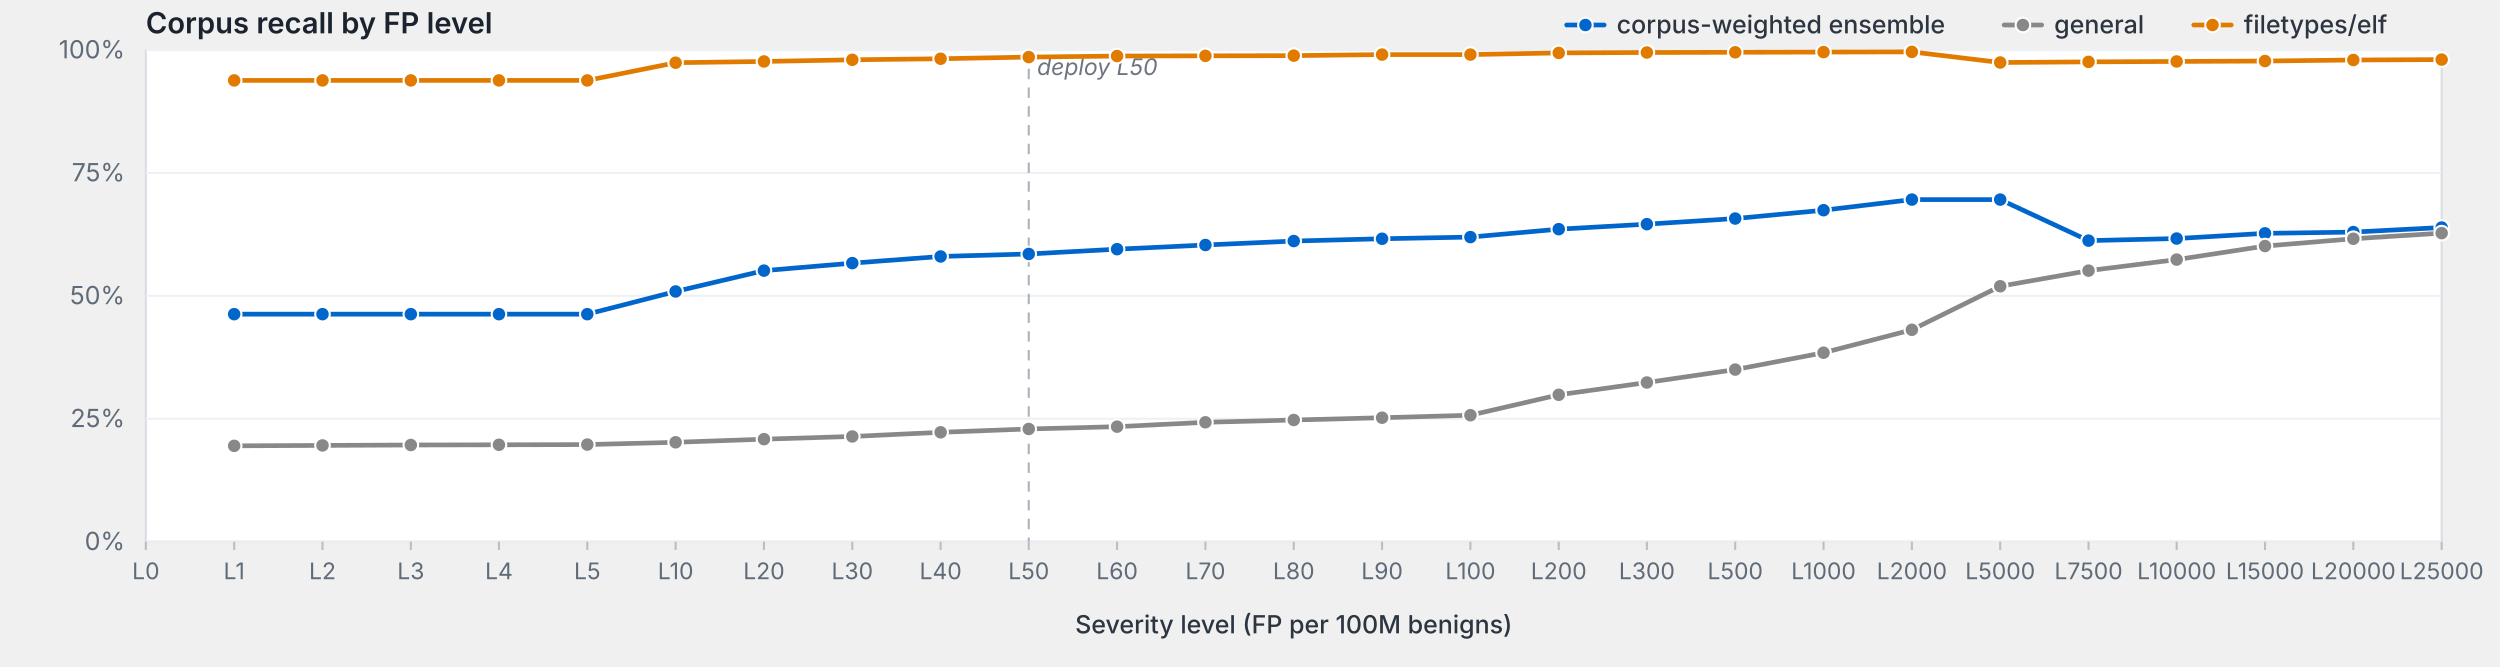
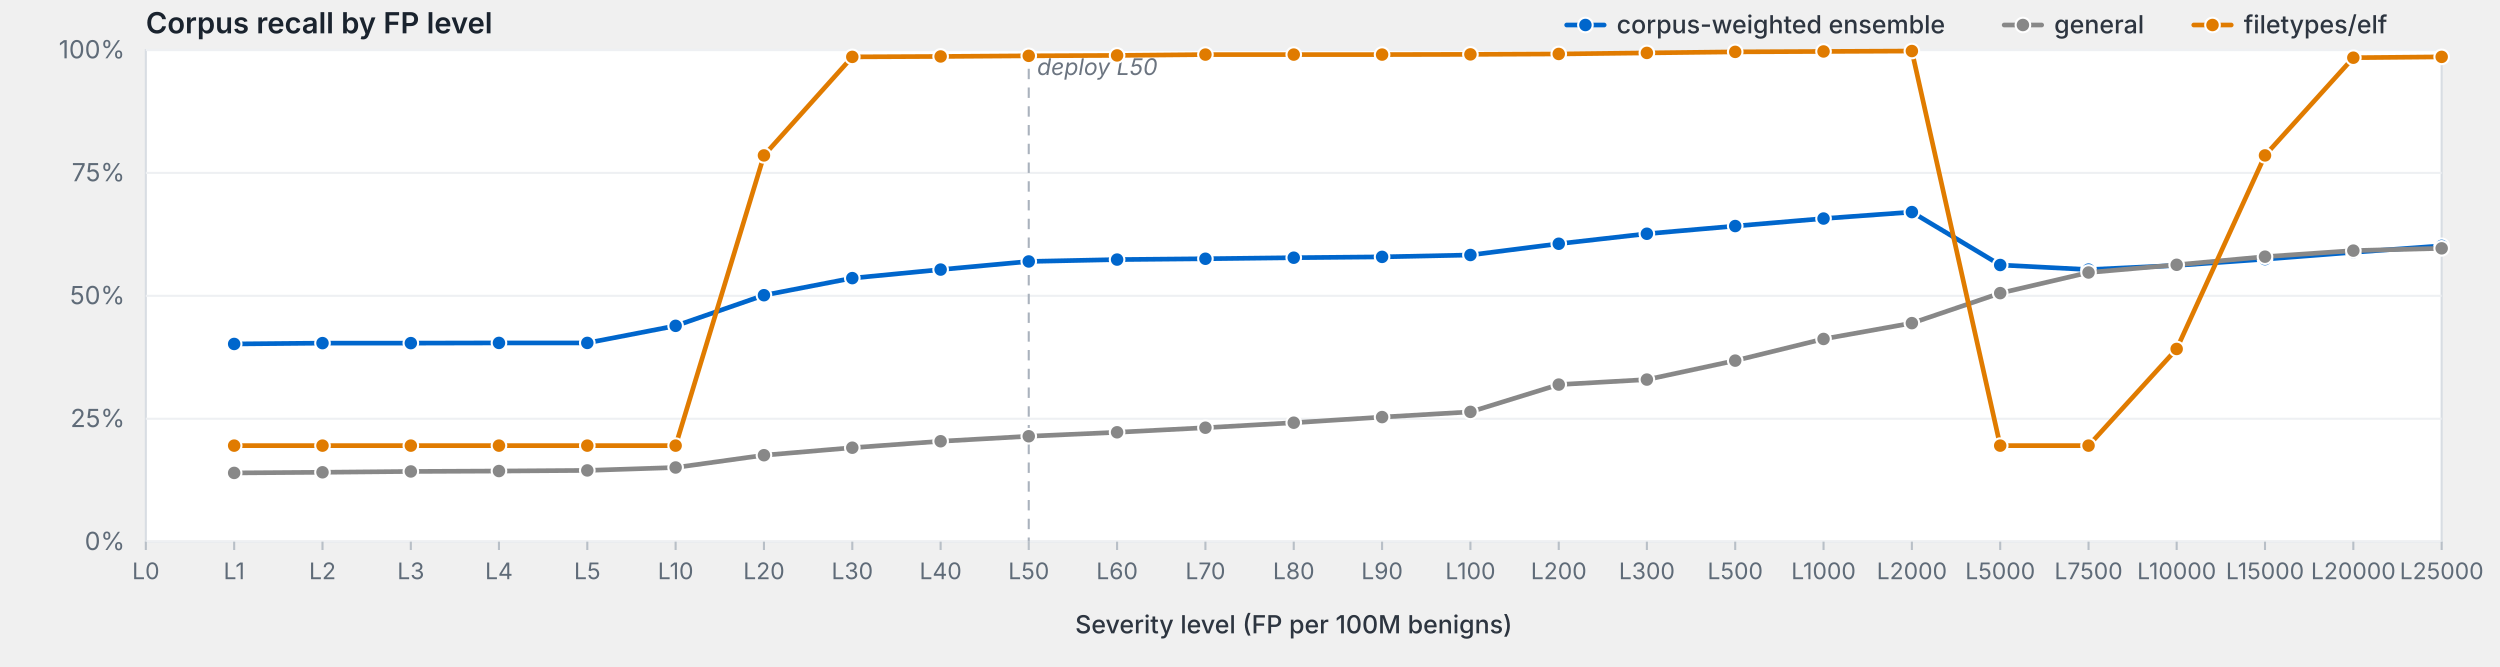
<svg xmlns="http://www.w3.org/2000/svg" viewBox="0 0 1200 320" width="1200" height="320" preserveAspectRatio="xMidYMid meet" role="img" aria-label="Corpus recall by FP level">
  <style>svg { background: #fdfdfd; }.frame { fill: #fff; stroke: #d8dde3; stroke-width: 1; }.grid { stroke: #eef0f3; stroke-width: 1; }.tick { stroke: #b8bfc7; stroke-width: 1; }.axis-label { fill: #5f6b78; font-family: -apple-system, BlinkMacSystemFont, "Segoe UI", system-ui, sans-serif; font-size: 12px; }.x-label { fill: #5f6b78; font-family: -apple-system, BlinkMacSystemFont, "Segoe UI", system-ui, sans-serif; font-size: 11px; }.axis-title { fill: #2d3540; font-family: -apple-system, BlinkMacSystemFont, "Segoe UI", system-ui, sans-serif; font-size: 12px; font-weight: 500; }.title { fill: #1a232e; font-family: -apple-system, BlinkMacSystemFont, "Segoe UI", system-ui, sans-serif; font-size: 14px; font-weight: 600; }.deploy-marker { stroke: #aab2bd; stroke-width: 1; stroke-dasharray: 5,4; }.deploy-label { fill: #6b7480; font-family: -apple-system, BlinkMacSystemFont, "Segoe UI", system-ui, sans-serif; font-size: 11px; font-style: italic; }.curve { fill: none; stroke-width: 2.25; stroke-linejoin: round; stroke-linecap: round; }.marker { stroke: #fff; stroke-width: 1; }.legend-text { fill: #2d3540; font-family: -apple-system, BlinkMacSystemFont, "Segoe UI", system-ui, sans-serif; font-size: 12px; font-weight: 500; }</style>
  <text class="title" x="70" y="16">Corpus recall by FP level</text>
  <rect class="frame" x="70" y="24" width="1102" height="236" />
  <line class="grid" x1="70" y1="260.0" x2="1172" y2="260.0" />
  <text class="axis-label" x="60" y="264.0" text-anchor="end">0%</text>
  <line class="grid" x1="70" y1="201.0" x2="1172" y2="201.0" />
  <text class="axis-label" x="60" y="205.0" text-anchor="end">25%</text>
  <line class="grid" x1="70" y1="142.0" x2="1172" y2="142.0" />
  <text class="axis-label" x="60" y="146.0" text-anchor="end">50%</text>
  <line class="grid" x1="70" y1="83.0" x2="1172" y2="83.0" />
  <text class="axis-label" x="60" y="87.0" text-anchor="end">75%</text>
  <line class="grid" x1="70" y1="24.0" x2="1172" y2="24.0" />
  <text class="axis-label" x="60" y="28.0" text-anchor="end">100%</text>
  <line class="deploy-marker" x1="493.8" y1="24" x2="493.8" y2="260" />
  <text class="deploy-label" x="497.8" y="36" text-anchor="start">deploy L50</text>
  <line class="tick" x1="70.0" y1="260" x2="70.0" y2="264" />
  <text class="x-label" x="70.0" y="278" text-anchor="middle">L0</text>
  <line class="tick" x1="112.4" y1="260" x2="112.4" y2="264" />
  <text class="x-label" x="112.4" y="278" text-anchor="middle">L1</text>
  <line class="tick" x1="154.8" y1="260" x2="154.8" y2="264" />
  <text class="x-label" x="154.8" y="278" text-anchor="middle">L2</text>
  <line class="tick" x1="197.2" y1="260" x2="197.2" y2="264" />
  <text class="x-label" x="197.2" y="278" text-anchor="middle">L3</text>
  <line class="tick" x1="239.5" y1="260" x2="239.5" y2="264" />
  <text class="x-label" x="239.5" y="278" text-anchor="middle">L4</text>
  <line class="tick" x1="281.9" y1="260" x2="281.9" y2="264" />
  <text class="x-label" x="281.9" y="278" text-anchor="middle">L5</text>
  <line class="tick" x1="324.3" y1="260" x2="324.3" y2="264" />
  <text class="x-label" x="324.3" y="278" text-anchor="middle">L10</text>
  <line class="tick" x1="366.7" y1="260" x2="366.7" y2="264" />
  <text class="x-label" x="366.7" y="278" text-anchor="middle">L20</text>
  <line class="tick" x1="409.1" y1="260" x2="409.1" y2="264" />
  <text class="x-label" x="409.1" y="278" text-anchor="middle">L30</text>
  <line class="tick" x1="451.5" y1="260" x2="451.5" y2="264" />
  <text class="x-label" x="451.5" y="278" text-anchor="middle">L40</text>
  <line class="tick" x1="493.8" y1="260" x2="493.8" y2="264" />
  <text class="x-label" x="493.8" y="278" text-anchor="middle">L50</text>
  <line class="tick" x1="536.2" y1="260" x2="536.2" y2="264" />
  <text class="x-label" x="536.2" y="278" text-anchor="middle">L60</text>
  <line class="tick" x1="578.6" y1="260" x2="578.6" y2="264" />
  <text class="x-label" x="578.6" y="278" text-anchor="middle">L70</text>
  <line class="tick" x1="621.0" y1="260" x2="621.0" y2="264" />
  <text class="x-label" x="621.0" y="278" text-anchor="middle">L80</text>
  <line class="tick" x1="663.4" y1="260" x2="663.4" y2="264" />
  <text class="x-label" x="663.4" y="278" text-anchor="middle">L90</text>
  <line class="tick" x1="705.8" y1="260" x2="705.8" y2="264" />
  <text class="x-label" x="705.8" y="278" text-anchor="middle">L100</text>
  <line class="tick" x1="748.2" y1="260" x2="748.2" y2="264" />
  <text class="x-label" x="748.2" y="278" text-anchor="middle">L200</text>
  <line class="tick" x1="790.5" y1="260" x2="790.5" y2="264" />
  <text class="x-label" x="790.5" y="278" text-anchor="middle">L300</text>
  <line class="tick" x1="832.9" y1="260" x2="832.9" y2="264" />
  <text class="x-label" x="832.9" y="278" text-anchor="middle">L500</text>
  <line class="tick" x1="875.3" y1="260" x2="875.3" y2="264" />
  <text class="x-label" x="875.3" y="278" text-anchor="middle">L1000</text>
  <line class="tick" x1="917.7" y1="260" x2="917.7" y2="264" />
  <text class="x-label" x="917.7" y="278" text-anchor="middle">L2000</text>
  <line class="tick" x1="960.1" y1="260" x2="960.1" y2="264" />
  <text class="x-label" x="960.1" y="278" text-anchor="middle">L5000</text>
  <line class="tick" x1="1002.5" y1="260" x2="1002.5" y2="264" />
  <text class="x-label" x="1002.5" y="278" text-anchor="middle">L7500</text>
  <line class="tick" x1="1044.8" y1="260" x2="1044.8" y2="264" />
  <text class="x-label" x="1044.8" y="278" text-anchor="middle">L10000</text>
  <line class="tick" x1="1087.2" y1="260" x2="1087.2" y2="264" />
  <text class="x-label" x="1087.2" y="278" text-anchor="middle">L15000</text>
  <line class="tick" x1="1129.6" y1="260" x2="1129.6" y2="264" />
  <text class="x-label" x="1129.6" y="278" text-anchor="middle">L20000</text>
  <line class="tick" x1="1172.0" y1="260" x2="1172.0" y2="264" />
  <text class="x-label" x="1172.0" y="278" text-anchor="middle">L25000</text>
  <text class="axis-title" x="621.0" y="304" text-anchor="middle">Severity level (FP per 100M benigns)</text>
-   <path class="curve" d="M112.4,150.8 L154.8,150.8 L197.2,150.8 L239.5,150.8 L281.9,150.8 L324.3,139.9 L366.7,129.9 L409.1,126.3 L451.5,123.1 L493.8,121.9 L536.2,119.6 L578.6,117.6 L621.0,115.7 L663.4,114.6 L705.8,113.8 L748.2,110.0 L790.5,107.6 L832.9,104.9 L875.3,100.9 L917.7,95.8 L960.1,95.8 L1002.5,115.5 L1044.8,114.5 L1087.2,112.0 L1129.6,111.4 L1172.0,109.2" stroke="#06c" />
-   <circle class="marker" cx="112.4" cy="150.8" r="3.5" fill="#06c" />
-   <circle class="marker" cx="154.8" cy="150.8" r="3.5" fill="#06c" />
-   <circle class="marker" cx="197.2" cy="150.8" r="3.5" fill="#06c" />
-   <circle class="marker" cx="239.5" cy="150.8" r="3.5" fill="#06c" />
-   <circle class="marker" cx="281.9" cy="150.8" r="3.5" fill="#06c" />
-   <circle class="marker" cx="324.3" cy="139.9" r="3.5" fill="#06c" />
-   <circle class="marker" cx="366.7" cy="129.9" r="3.5" fill="#06c" />
-   <circle class="marker" cx="409.1" cy="126.3" r="3.5" fill="#06c" />
-   <circle class="marker" cx="451.5" cy="123.1" r="3.5" fill="#06c" />
-   <circle class="marker" cx="493.8" cy="121.9" r="3.5" fill="#06c" />
-   <circle class="marker" cx="536.2" cy="119.6" r="3.5" fill="#06c" />
-   <circle class="marker" cx="578.6" cy="117.6" r="3.5" fill="#06c" />
-   <circle class="marker" cx="621.0" cy="115.7" r="3.5" fill="#06c" />
-   <circle class="marker" cx="663.4" cy="114.6" r="3.5" fill="#06c" />
-   <circle class="marker" cx="705.8" cy="113.8" r="3.5" fill="#06c" />
-   <circle class="marker" cx="748.2" cy="110.0" r="3.5" fill="#06c" />
-   <circle class="marker" cx="790.5" cy="107.6" r="3.5" fill="#06c" />
-   <circle class="marker" cx="832.9" cy="104.9" r="3.5" fill="#06c" />
-   <circle class="marker" cx="875.3" cy="100.9" r="3.5" fill="#06c" />
-   <circle class="marker" cx="917.7" cy="95.8" r="3.5" fill="#06c" />
-   <circle class="marker" cx="960.1" cy="95.8" r="3.5" fill="#06c" />
-   <circle class="marker" cx="1002.5" cy="115.5" r="3.5" fill="#06c" />
-   <circle class="marker" cx="1044.8" cy="114.5" r="3.5" fill="#06c" />
-   <circle class="marker" cx="1087.2" cy="112.0" r="3.5" fill="#06c" />
-   <circle class="marker" cx="1129.6" cy="111.4" r="3.5" fill="#06c" />
-   <circle class="marker" cx="1172.0" cy="109.2" r="3.5" fill="#06c" />
-   <path class="curve" d="M112.4,214.0 L154.8,213.8 L197.2,213.6 L239.5,213.5 L281.9,213.4 L324.3,212.3 L366.7,210.8 L409.1,209.5 L451.5,207.5 L493.8,205.9 L536.2,204.8 L578.6,202.7 L621.0,201.6 L663.4,200.5 L705.8,199.3 L748.2,189.5 L790.5,183.6 L832.9,177.4 L875.3,169.3 L917.7,158.3 L960.1,137.4 L1002.5,129.9 L1044.8,124.6 L1087.2,118.1 L1129.6,114.6 L1172.0,111.9" stroke="#888" />
-   <circle class="marker" cx="112.4" cy="214.0" r="3.5" fill="#888" />
-   <circle class="marker" cx="154.8" cy="213.8" r="3.5" fill="#888" />
-   <circle class="marker" cx="197.2" cy="213.6" r="3.5" fill="#888" />
-   <circle class="marker" cx="239.5" cy="213.5" r="3.5" fill="#888" />
-   <circle class="marker" cx="281.9" cy="213.4" r="3.5" fill="#888" />
-   <circle class="marker" cx="324.3" cy="212.3" r="3.5" fill="#888" />
-   <circle class="marker" cx="366.7" cy="210.8" r="3.5" fill="#888" />
-   <circle class="marker" cx="409.1" cy="209.5" r="3.5" fill="#888" />
-   <circle class="marker" cx="451.5" cy="207.5" r="3.5" fill="#888" />
-   <circle class="marker" cx="493.8" cy="205.9" r="3.5" fill="#888" />
-   <circle class="marker" cx="536.2" cy="204.8" r="3.5" fill="#888" />
-   <circle class="marker" cx="578.6" cy="202.7" r="3.5" fill="#888" />
-   <circle class="marker" cx="621.0" cy="201.6" r="3.5" fill="#888" />
-   <circle class="marker" cx="663.4" cy="200.5" r="3.5" fill="#888" />
-   <circle class="marker" cx="705.8" cy="199.3" r="3.5" fill="#888" />
-   <circle class="marker" cx="748.2" cy="189.5" r="3.5" fill="#888" />
-   <circle class="marker" cx="790.5" cy="183.6" r="3.5" fill="#888" />
-   <circle class="marker" cx="832.9" cy="177.4" r="3.5" fill="#888" />
-   <circle class="marker" cx="875.3" cy="169.3" r="3.5" fill="#888" />
-   <circle class="marker" cx="917.7" cy="158.3" r="3.5" fill="#888" />
-   <circle class="marker" cx="960.1" cy="137.4" r="3.5" fill="#888" />
-   <circle class="marker" cx="1002.5" cy="129.9" r="3.5" fill="#888" />
-   <circle class="marker" cx="1044.8" cy="124.6" r="3.5" fill="#888" />
-   <circle class="marker" cx="1087.2" cy="118.1" r="3.5" fill="#888" />
-   <circle class="marker" cx="1129.6" cy="114.6" r="3.5" fill="#888" />
-   <circle class="marker" cx="1172.0" cy="111.9" r="3.5" fill="#888" />
-   <path class="curve" d="M112.4,38.6 L154.8,38.6 L197.2,38.6 L239.5,38.6 L281.9,38.6 L324.3,30.1 L366.7,29.5 L409.1,28.7 L451.5,28.2 L493.8,27.4 L536.2,26.9 L578.6,26.8 L621.0,26.7 L663.4,26.2 L705.8,26.2 L748.2,25.4 L790.5,25.2 L832.9,25.1 L875.3,25.0 L917.7,24.9 L960.1,30.0 L1002.5,29.7 L1044.8,29.5 L1087.2,29.3 L1129.6,28.8 L1172.0,28.6" stroke="#e07b00" />
-   <circle class="marker" cx="112.4" cy="38.6" r="3.5" fill="#e07b00" />
-   <circle class="marker" cx="154.8" cy="38.6" r="3.5" fill="#e07b00" />
-   <circle class="marker" cx="197.2" cy="38.6" r="3.5" fill="#e07b00" />
-   <circle class="marker" cx="239.5" cy="38.6" r="3.5" fill="#e07b00" />
-   <circle class="marker" cx="281.9" cy="38.6" r="3.5" fill="#e07b00" />
-   <circle class="marker" cx="324.3" cy="30.1" r="3.5" fill="#e07b00" />
-   <circle class="marker" cx="366.7" cy="29.5" r="3.5" fill="#e07b00" />
-   <circle class="marker" cx="409.1" cy="28.7" r="3.5" fill="#e07b00" />
-   <circle class="marker" cx="451.5" cy="28.2" r="3.5" fill="#e07b00" />
-   <circle class="marker" cx="493.8" cy="27.4" r="3.5" fill="#e07b00" />
-   <circle class="marker" cx="536.2" cy="26.9" r="3.5" fill="#e07b00" />
-   <circle class="marker" cx="578.6" cy="26.8" r="3.5" fill="#e07b00" />
-   <circle class="marker" cx="621.0" cy="26.7" r="3.5" fill="#e07b00" />
+   <path class="curve" d="M112.4,165.1 L154.8,164.7 L197.2,164.7 L239.5,164.6 L281.9,164.6 L324.3,156.4 L366.7,141.7 L409.1,133.5 L451.5,129.4 L493.8,125.5 L536.2,124.6 L578.6,124.2 L621.0,123.7 L663.4,123.3 L705.8,122.4 L748.2,117.0 L790.5,112.2 L832.9,108.5 L875.3,104.9 L917.7,101.8 L960.1,127.2 L1002.5,129.4 L1044.8,127.4 L1087.2,124.4 L1129.6,121.1 L1172.0,118.0" stroke="#06c" />
+   <circle class="marker" cx="112.4" cy="165.1" r="3.5" fill="#06c" />
+   <circle class="marker" cx="154.8" cy="164.7" r="3.5" fill="#06c" />
+   <circle class="marker" cx="197.2" cy="164.7" r="3.5" fill="#06c" />
+   <circle class="marker" cx="239.5" cy="164.6" r="3.5" fill="#06c" />
+   <circle class="marker" cx="281.9" cy="164.6" r="3.5" fill="#06c" />
+   <circle class="marker" cx="324.3" cy="156.4" r="3.5" fill="#06c" />
+   <circle class="marker" cx="366.7" cy="141.7" r="3.5" fill="#06c" />
+   <circle class="marker" cx="409.1" cy="133.5" r="3.5" fill="#06c" />
+   <circle class="marker" cx="451.5" cy="129.4" r="3.5" fill="#06c" />
+   <circle class="marker" cx="493.8" cy="125.5" r="3.5" fill="#06c" />
+   <circle class="marker" cx="536.2" cy="124.6" r="3.5" fill="#06c" />
+   <circle class="marker" cx="578.6" cy="124.2" r="3.5" fill="#06c" />
+   <circle class="marker" cx="621.0" cy="123.7" r="3.5" fill="#06c" />
+   <circle class="marker" cx="663.4" cy="123.3" r="3.5" fill="#06c" />
+   <circle class="marker" cx="705.8" cy="122.4" r="3.5" fill="#06c" />
+   <circle class="marker" cx="748.2" cy="117.0" r="3.5" fill="#06c" />
+   <circle class="marker" cx="790.5" cy="112.2" r="3.5" fill="#06c" />
+   <circle class="marker" cx="832.9" cy="108.5" r="3.5" fill="#06c" />
+   <circle class="marker" cx="875.3" cy="104.9" r="3.5" fill="#06c" />
+   <circle class="marker" cx="917.7" cy="101.8" r="3.5" fill="#06c" />
+   <circle class="marker" cx="960.1" cy="127.2" r="3.5" fill="#06c" />
+   <circle class="marker" cx="1002.5" cy="129.4" r="3.5" fill="#06c" />
+   <circle class="marker" cx="1044.8" cy="127.4" r="3.5" fill="#06c" />
+   <circle class="marker" cx="1087.2" cy="124.4" r="3.5" fill="#06c" />
+   <circle class="marker" cx="1129.6" cy="121.1" r="3.5" fill="#06c" />
+   <circle class="marker" cx="1172.0" cy="118.0" r="3.5" fill="#06c" />
+   <path class="curve" d="M112.4,227.0 L154.8,226.7 L197.2,226.3 L239.5,226.1 L281.9,225.8 L324.3,224.4 L366.7,218.5 L409.1,214.9 L451.5,211.8 L493.8,209.4 L536.2,207.5 L578.6,205.3 L621.0,202.9 L663.4,200.2 L705.8,197.7 L748.2,184.6 L790.5,182.2 L832.9,173.1 L875.3,162.7 L917.7,155.1 L960.1,140.7 L1002.5,130.8 L1044.8,127.1 L1087.2,123.2 L1129.6,120.3 L1172.0,119.2" stroke="#888" />
+   <circle class="marker" cx="112.4" cy="227.0" r="3.5" fill="#888" />
+   <circle class="marker" cx="154.8" cy="226.7" r="3.5" fill="#888" />
+   <circle class="marker" cx="197.2" cy="226.3" r="3.5" fill="#888" />
+   <circle class="marker" cx="239.5" cy="226.1" r="3.5" fill="#888" />
+   <circle class="marker" cx="281.9" cy="225.8" r="3.5" fill="#888" />
+   <circle class="marker" cx="324.3" cy="224.4" r="3.5" fill="#888" />
+   <circle class="marker" cx="366.7" cy="218.5" r="3.5" fill="#888" />
+   <circle class="marker" cx="409.1" cy="214.9" r="3.5" fill="#888" />
+   <circle class="marker" cx="451.5" cy="211.8" r="3.5" fill="#888" />
+   <circle class="marker" cx="493.8" cy="209.4" r="3.5" fill="#888" />
+   <circle class="marker" cx="536.2" cy="207.5" r="3.5" fill="#888" />
+   <circle class="marker" cx="578.6" cy="205.3" r="3.5" fill="#888" />
+   <circle class="marker" cx="621.0" cy="202.9" r="3.5" fill="#888" />
+   <circle class="marker" cx="663.4" cy="200.2" r="3.5" fill="#888" />
+   <circle class="marker" cx="705.8" cy="197.7" r="3.5" fill="#888" />
+   <circle class="marker" cx="748.2" cy="184.6" r="3.5" fill="#888" />
+   <circle class="marker" cx="790.5" cy="182.2" r="3.5" fill="#888" />
+   <circle class="marker" cx="832.9" cy="173.1" r="3.5" fill="#888" />
+   <circle class="marker" cx="875.3" cy="162.7" r="3.5" fill="#888" />
+   <circle class="marker" cx="917.7" cy="155.1" r="3.5" fill="#888" />
+   <circle class="marker" cx="960.1" cy="140.7" r="3.5" fill="#888" />
+   <circle class="marker" cx="1002.5" cy="130.8" r="3.5" fill="#888" />
+   <circle class="marker" cx="1044.8" cy="127.1" r="3.5" fill="#888" />
+   <circle class="marker" cx="1087.2" cy="123.2" r="3.5" fill="#888" />
+   <circle class="marker" cx="1129.6" cy="120.3" r="3.5" fill="#888" />
+   <circle class="marker" cx="1172.0" cy="119.2" r="3.5" fill="#888" />
+   <path class="curve" d="M112.4,213.9 L154.8,213.9 L197.2,213.9 L239.5,213.9 L281.9,213.9 L324.3,213.9 L366.7,74.6 L409.1,27.3 L451.5,27.1 L493.8,26.8 L536.2,26.6 L578.6,26.2 L621.0,26.2 L663.4,26.2 L705.8,26.1 L748.2,25.9 L790.5,25.4 L832.9,24.9 L875.3,24.7 L917.7,24.5 L960.1,213.9 L1002.5,213.9 L1044.8,167.5 L1087.2,74.6 L1129.6,27.7 L1172.0,27.3" stroke="#e07b00" />
+   <circle class="marker" cx="112.4" cy="213.9" r="3.5" fill="#e07b00" />
+   <circle class="marker" cx="154.8" cy="213.9" r="3.5" fill="#e07b00" />
+   <circle class="marker" cx="197.2" cy="213.9" r="3.5" fill="#e07b00" />
+   <circle class="marker" cx="239.5" cy="213.9" r="3.5" fill="#e07b00" />
+   <circle class="marker" cx="281.9" cy="213.9" r="3.5" fill="#e07b00" />
+   <circle class="marker" cx="324.3" cy="213.9" r="3.5" fill="#e07b00" />
+   <circle class="marker" cx="366.7" cy="74.6" r="3.5" fill="#e07b00" />
+   <circle class="marker" cx="409.1" cy="27.3" r="3.5" fill="#e07b00" />
+   <circle class="marker" cx="451.5" cy="27.1" r="3.5" fill="#e07b00" />
+   <circle class="marker" cx="493.8" cy="26.8" r="3.5" fill="#e07b00" />
+   <circle class="marker" cx="536.2" cy="26.6" r="3.5" fill="#e07b00" />
+   <circle class="marker" cx="578.6" cy="26.2" r="3.5" fill="#e07b00" />
+   <circle class="marker" cx="621.0" cy="26.2" r="3.5" fill="#e07b00" />
  <circle class="marker" cx="663.4" cy="26.2" r="3.5" fill="#e07b00" />
-   <circle class="marker" cx="705.8" cy="26.2" r="3.5" fill="#e07b00" />
-   <circle class="marker" cx="748.2" cy="25.4" r="3.5" fill="#e07b00" />
-   <circle class="marker" cx="790.5" cy="25.2" r="3.5" fill="#e07b00" />
-   <circle class="marker" cx="832.9" cy="25.1" r="3.5" fill="#e07b00" />
-   <circle class="marker" cx="875.3" cy="25.0" r="3.5" fill="#e07b00" />
-   <circle class="marker" cx="917.7" cy="24.9" r="3.5" fill="#e07b00" />
-   <circle class="marker" cx="960.1" cy="30.0" r="3.5" fill="#e07b00" />
-   <circle class="marker" cx="1002.5" cy="29.7" r="3.5" fill="#e07b00" />
-   <circle class="marker" cx="1044.8" cy="29.5" r="3.5" fill="#e07b00" />
-   <circle class="marker" cx="1087.2" cy="29.3" r="3.5" fill="#e07b00" />
-   <circle class="marker" cx="1129.6" cy="28.8" r="3.5" fill="#e07b00" />
-   <circle class="marker" cx="1172.0" cy="28.6" r="3.5" fill="#e07b00" />
+   <circle class="marker" cx="705.8" cy="26.1" r="3.5" fill="#e07b00" />
+   <circle class="marker" cx="748.2" cy="25.9" r="3.5" fill="#e07b00" />
+   <circle class="marker" cx="790.5" cy="25.4" r="3.5" fill="#e07b00" />
+   <circle class="marker" cx="832.9" cy="24.9" r="3.5" fill="#e07b00" />
+   <circle class="marker" cx="875.3" cy="24.7" r="3.5" fill="#e07b00" />
+   <circle class="marker" cx="917.7" cy="24.5" r="3.5" fill="#e07b00" />
+   <circle class="marker" cx="960.1" cy="213.9" r="3.5" fill="#e07b00" />
+   <circle class="marker" cx="1002.5" cy="213.9" r="3.5" fill="#e07b00" />
+   <circle class="marker" cx="1044.8" cy="167.5" r="3.5" fill="#e07b00" />
+   <circle class="marker" cx="1087.2" cy="74.6" r="3.5" fill="#e07b00" />
+   <circle class="marker" cx="1129.6" cy="27.7" r="3.5" fill="#e07b00" />
+   <circle class="marker" cx="1172.0" cy="27.3" r="3.5" fill="#e07b00" />
  <line x1="1053.0" y1="12.0" x2="1071.0" y2="12.0" stroke="#e07b00" stroke-width="2.25" stroke-linecap="round" />
  <circle cx="1062.0" cy="12.0" r="3.5" fill="#e07b00" stroke="#fff" stroke-width="1" />
  <text class="legend-text" x="1077.0" y="16.0">filetypes/elf</text>
  <line x1="962.0" y1="12.0" x2="980.0" y2="12.0" stroke="#888" stroke-width="2.25" stroke-linecap="round" />
  <circle cx="971.0" cy="12.0" r="3.5" fill="#888" stroke="#fff" stroke-width="1" />
  <text class="legend-text" x="986.0" y="16.0">general</text>
  <line x1="752.0" y1="12.0" x2="770.0" y2="12.0" stroke="#06c" stroke-width="2.25" stroke-linecap="round" />
  <circle cx="761.0" cy="12.0" r="3.5" fill="#06c" stroke="#fff" stroke-width="1" />
  <text class="legend-text" x="776.0" y="16.0">corpus-weighted ensemble</text>
</svg>
